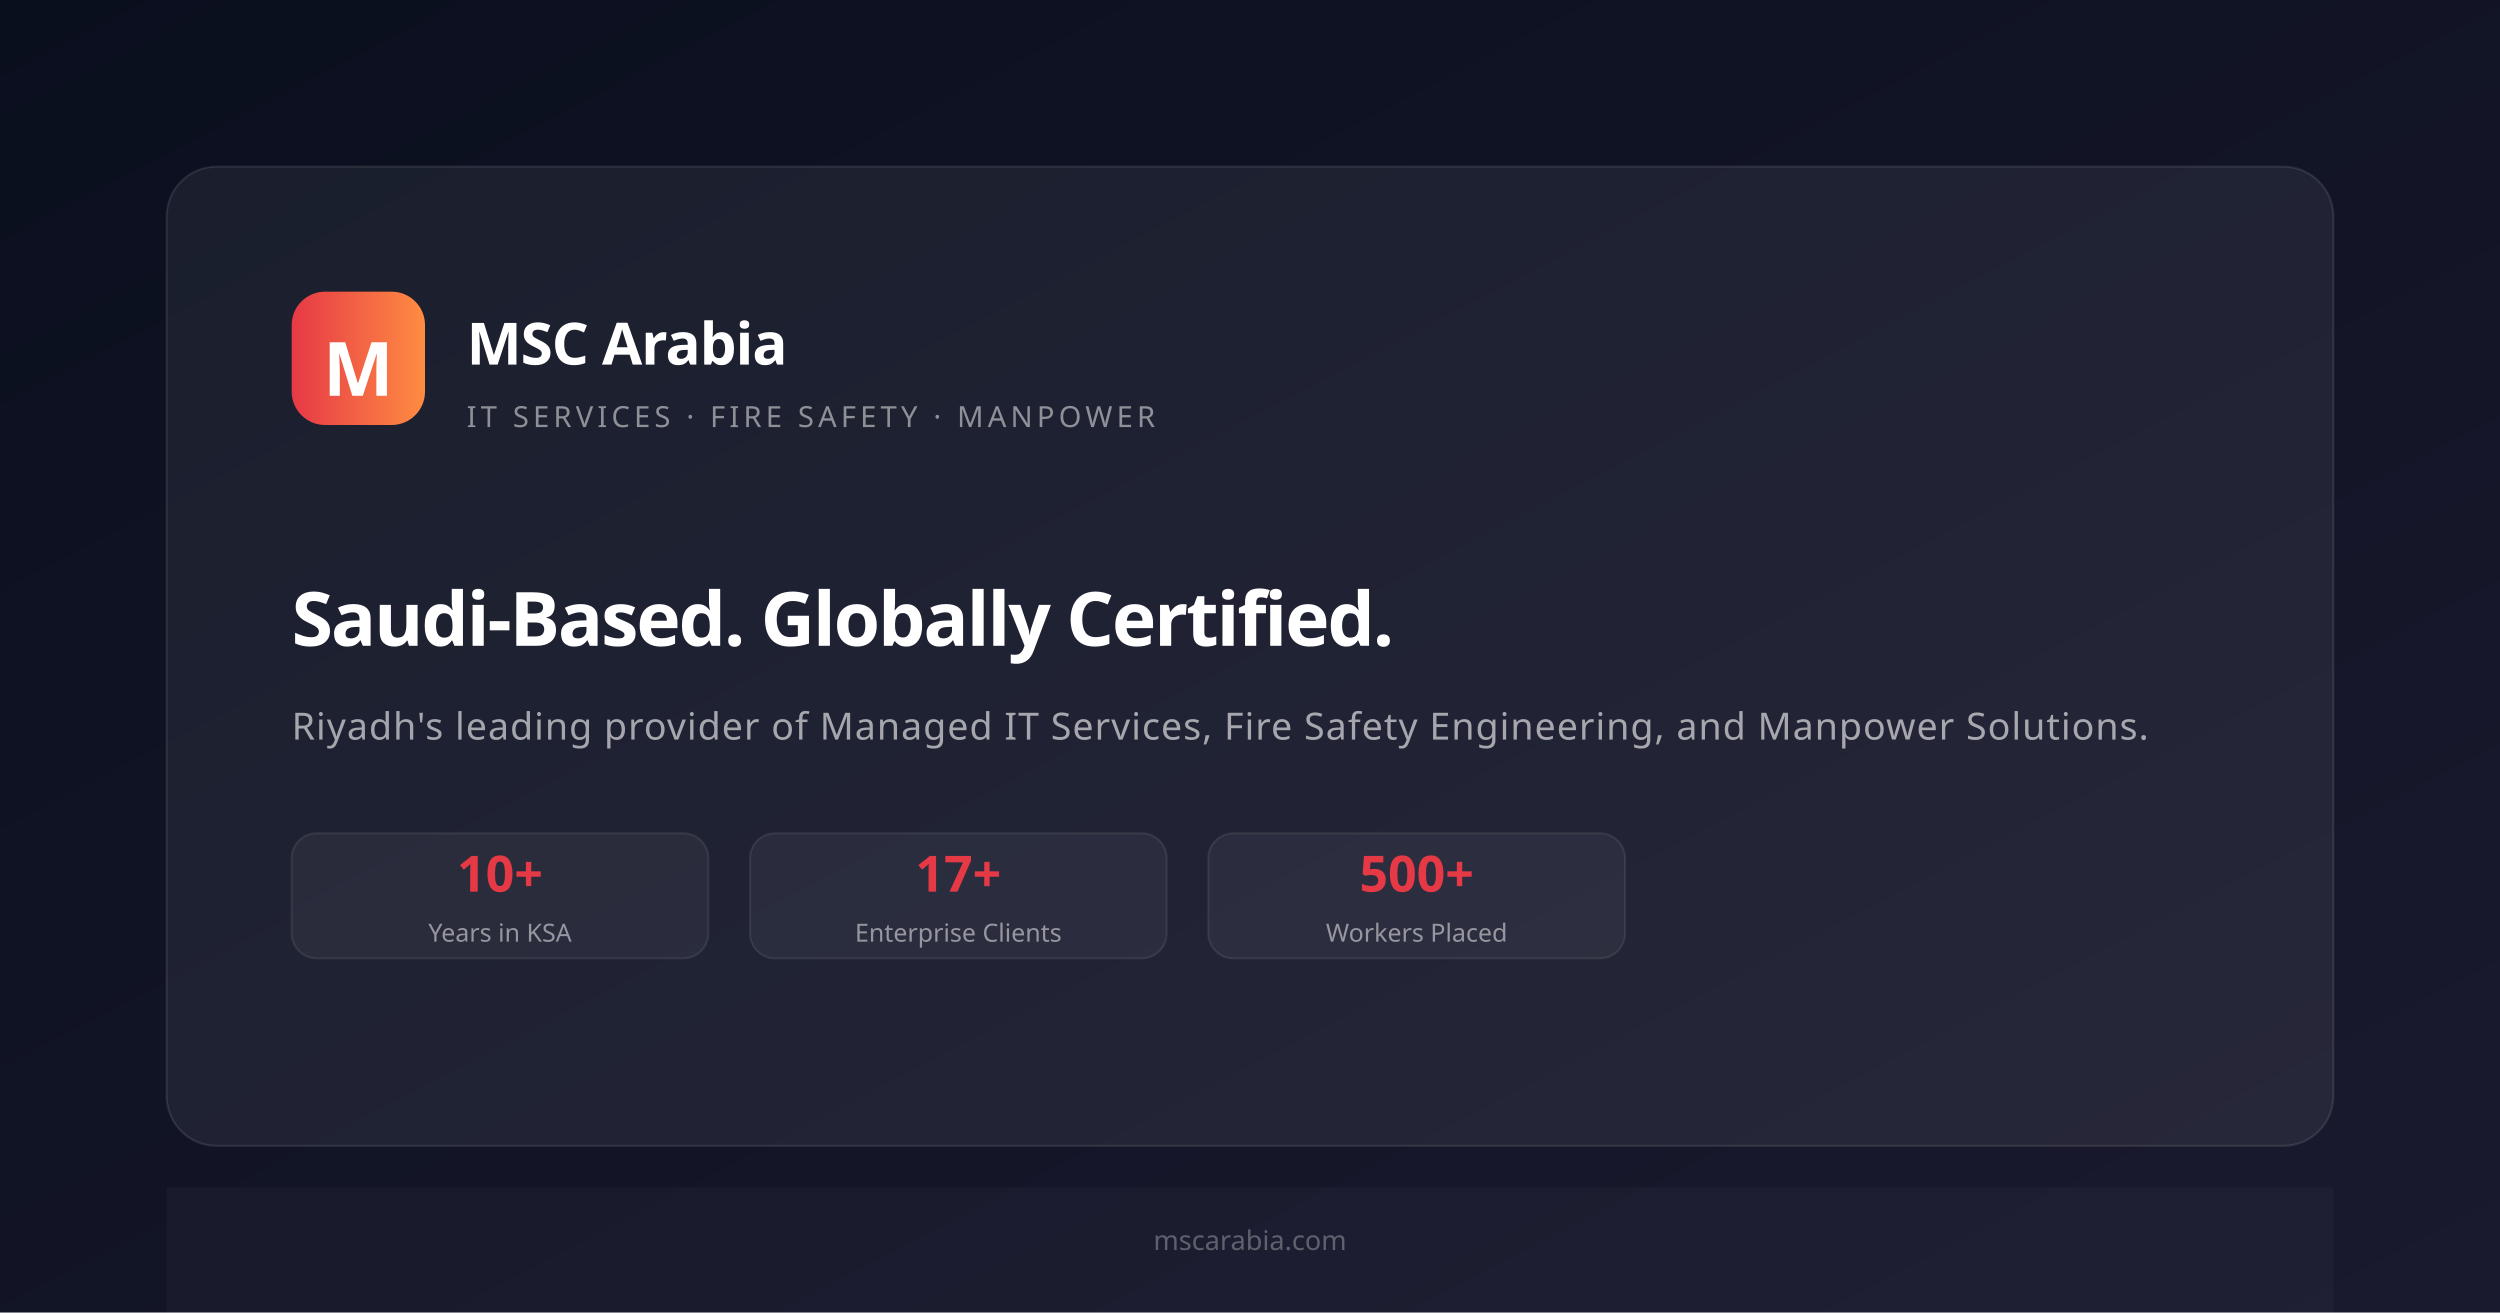
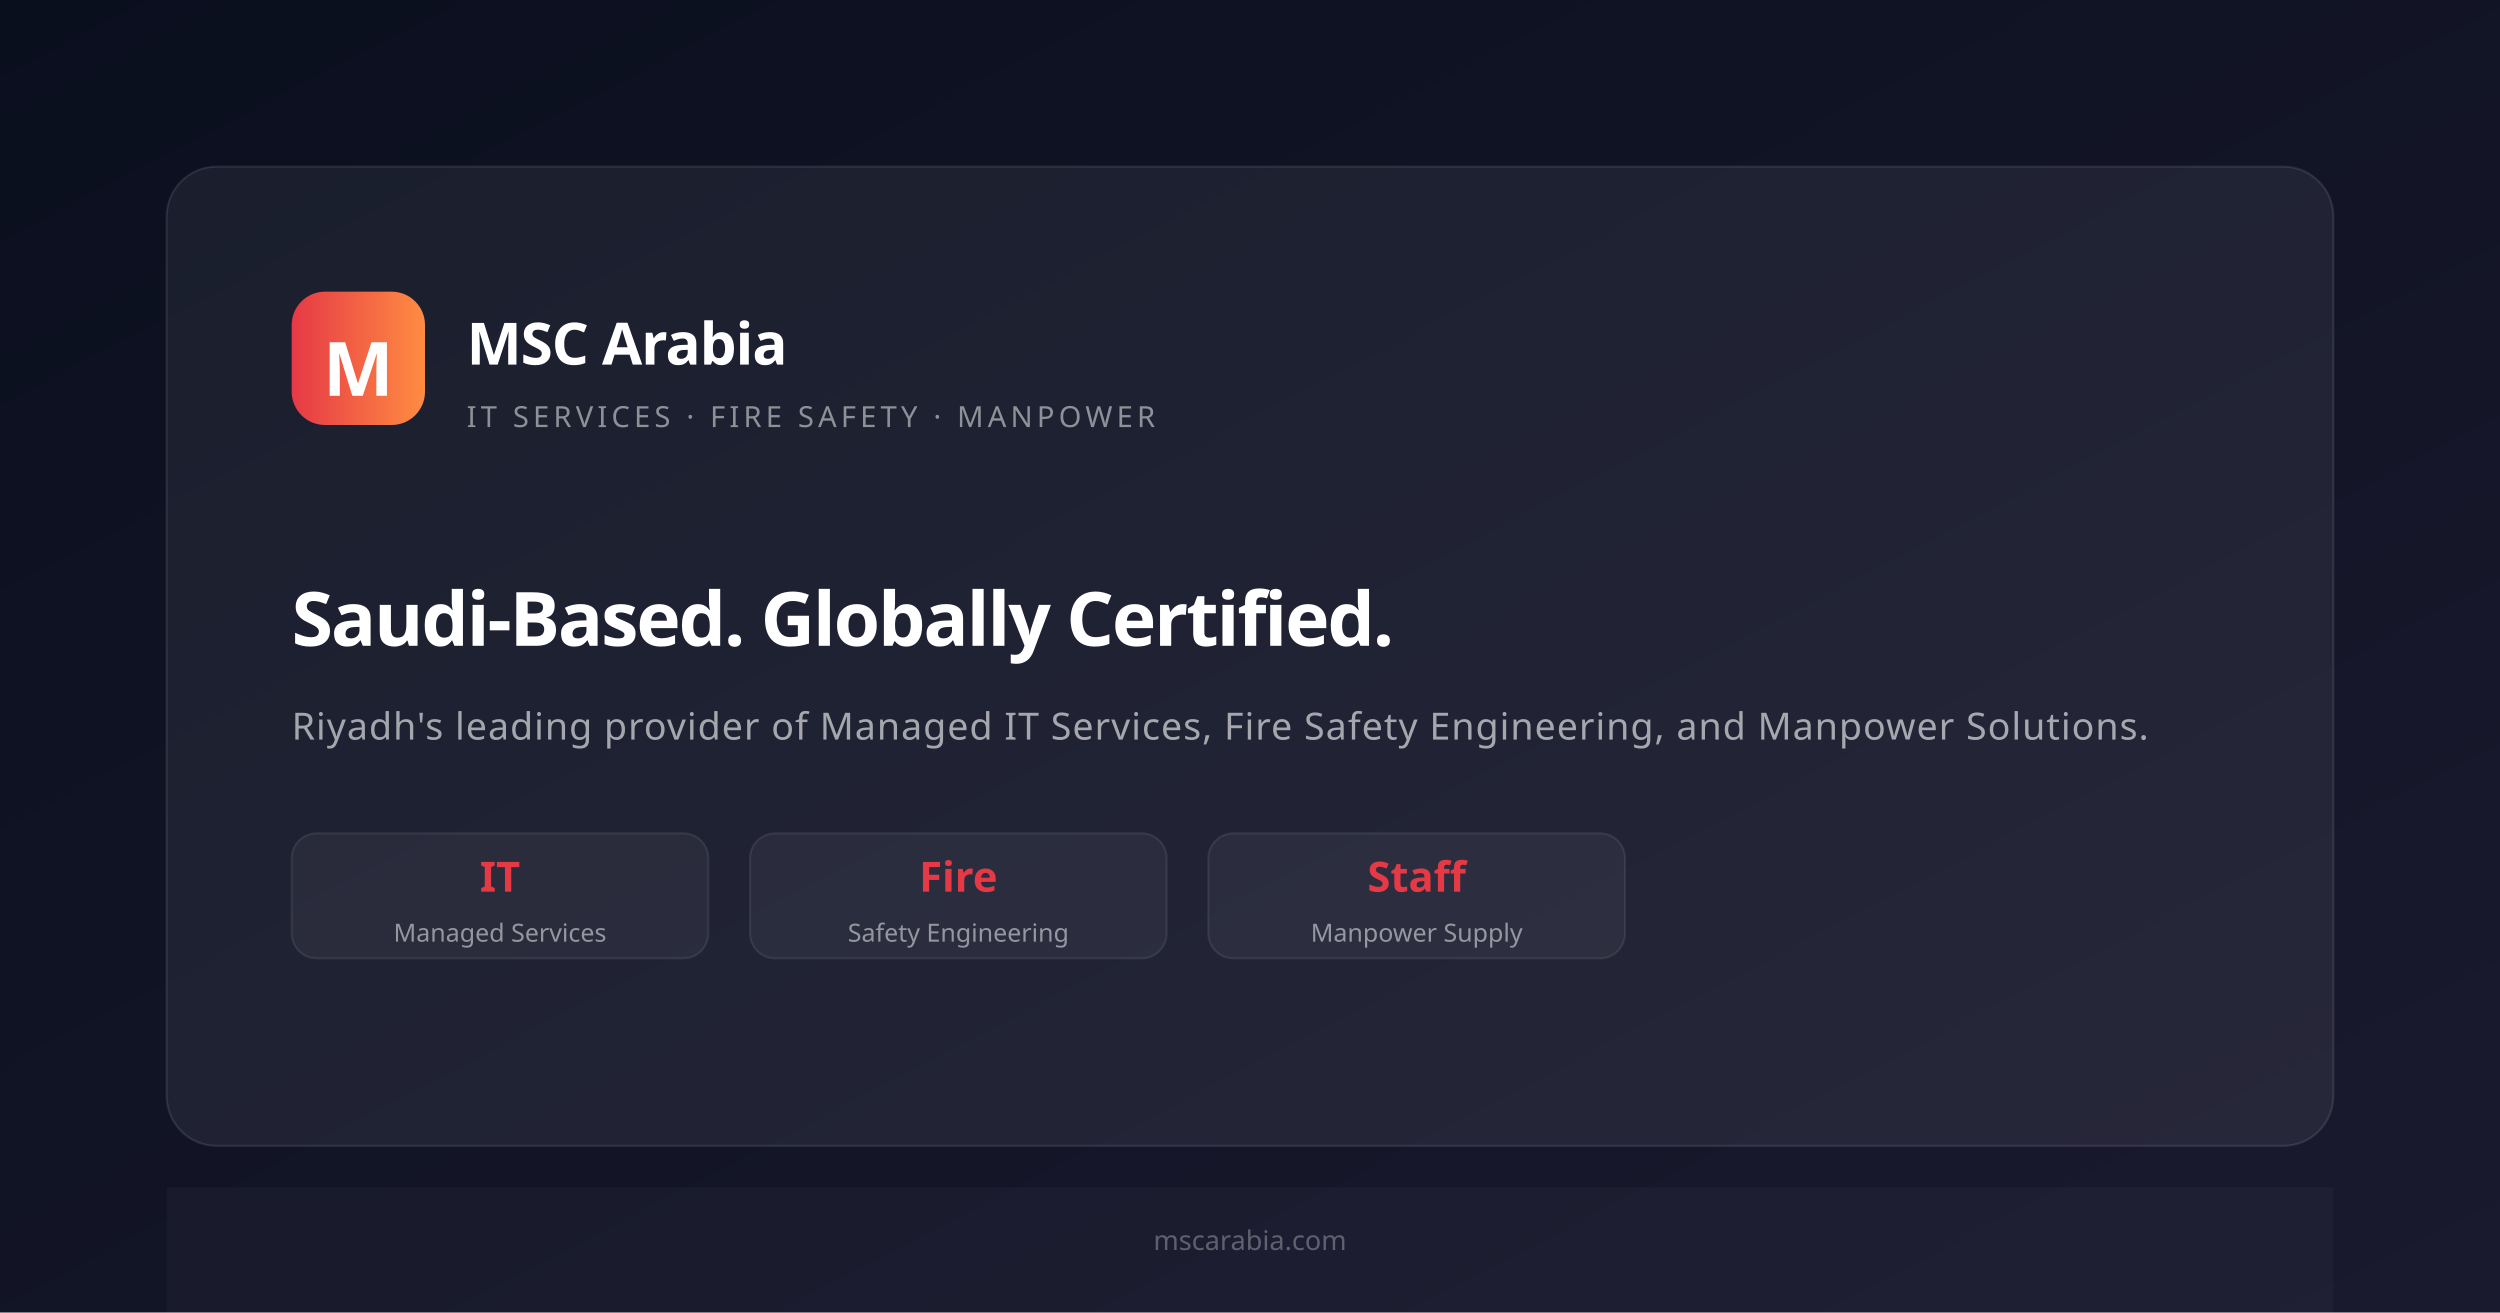
<svg xmlns="http://www.w3.org/2000/svg" viewBox="0 0 1200 630">
  <defs>
    <linearGradient id="bg" x1="0%" y1="0%" x2="100%" y2="100%">
      <stop offset="0%" stop-color="#0A0F1E" />
      <stop offset="100%" stop-color="#1a1a2e" />
    </linearGradient>
    <linearGradient id="accent" x1="0%" y1="0%" x2="100%" y2="0%">
      <stop offset="0%" stop-color="#E63946" />
      <stop offset="100%" stop-color="#FF8C42" />
    </linearGradient>
  </defs>
  <rect width="1200" height="630" fill="url(#bg)" />
  <rect x="80" y="80" width="1040" height="470" rx="24" fill="rgba(255,255,255,0.06)" stroke="rgba(255,255,255,0.1)" stroke-width="1" />
  <rect x="140" y="140" width="64" height="64" rx="16" fill="url(#accent)" />
  <text x="172" y="190" text-anchor="middle" font-family="system-ui, sans-serif" font-size="36" font-weight="700" fill="#fff">M</text>
  <text x="224" y="175" font-family="system-ui, sans-serif" font-size="28" font-weight="600" fill="#fff" letter-spacing="-0.5">MSC Arabia</text>
  <text x="224" y="205" font-family="system-ui, sans-serif" font-size="14" font-weight="400" fill="rgba(255,255,255,0.5)" letter-spacing="2">IT SERVICES · FIRE SAFETY · MANPOWER</text>
  <text x="140" y="310" font-family="system-ui, sans-serif" font-size="36" font-weight="700" fill="#fff" letter-spacing="-1">Saudi-Based. Globally Certified.</text>
  <text x="140" y="355" font-family="system-ui, sans-serif" font-size="18" font-weight="400" fill="rgba(255,255,255,0.6)" letter-spacing="0.5">Riyadh's leading provider of Managed IT Services, Fire Safety Engineering, and Manpower Solutions.</text>
  <rect x="140" y="400" width="200" height="60" rx="12" fill="rgba(255,255,255,0.05)" stroke="rgba(255,255,255,0.08)" stroke-width="1" />
-   <text x="240" y="428" text-anchor="middle" font-family="system-ui, sans-serif" font-size="24" font-weight="700" fill="#E63946">10+</text>
-   <text x="240" y="452" text-anchor="middle" font-family="system-ui, sans-serif" font-size="12" font-weight="400" fill="rgba(255,255,255,0.5)">Years in KSA</text>
+   <text x="240" y="428" text-anchor="middle" font-family="system-ui, sans-serif" font-size="20" font-weight="700" fill="#E63946">IT</text>
+   <text x="240" y="452" text-anchor="middle" font-family="system-ui, sans-serif" font-size="12" font-weight="400" fill="rgba(255,255,255,0.5)">Managed Services</text>
  <rect x="360" y="400" width="200" height="60" rx="12" fill="rgba(255,255,255,0.05)" stroke="rgba(255,255,255,0.08)" stroke-width="1" />
-   <text x="460" y="428" text-anchor="middle" font-family="system-ui, sans-serif" font-size="24" font-weight="700" fill="#E63946">17+</text>
-   <text x="460" y="452" text-anchor="middle" font-family="system-ui, sans-serif" font-size="12" font-weight="400" fill="rgba(255,255,255,0.5)">Enterprise Clients</text>
+   <text x="460" y="428" text-anchor="middle" font-family="system-ui, sans-serif" font-size="20" font-weight="700" fill="#E63946">Fire</text>
+   <text x="460" y="452" text-anchor="middle" font-family="system-ui, sans-serif" font-size="12" font-weight="400" fill="rgba(255,255,255,0.5)">Safety Engineering</text>
  <rect x="580" y="400" width="200" height="60" rx="12" fill="rgba(255,255,255,0.05)" stroke="rgba(255,255,255,0.08)" stroke-width="1" />
-   <text x="680" y="428" text-anchor="middle" font-family="system-ui, sans-serif" font-size="24" font-weight="700" fill="#E63946">500+</text>
-   <text x="680" y="452" text-anchor="middle" font-family="system-ui, sans-serif" font-size="12" font-weight="400" fill="rgba(255,255,255,0.5)">Workers Placed</text>
+   <text x="680" y="428" text-anchor="middle" font-family="system-ui, sans-serif" font-size="20" font-weight="700" fill="#E63946">Staff</text>
+   <text x="680" y="452" text-anchor="middle" font-family="system-ui, sans-serif" font-size="12" font-weight="400" fill="rgba(255,255,255,0.5)">Manpower Supply</text>
  <rect x="80" y="570" width="1040" height="60" rx="0" fill="rgba(255,255,255,0.03)" />
  <text x="600" y="600" text-anchor="middle" font-family="system-ui, sans-serif" font-size="13" font-weight="400" fill="rgba(255,255,255,0.3)">mscarabia.com</text>
</svg>
